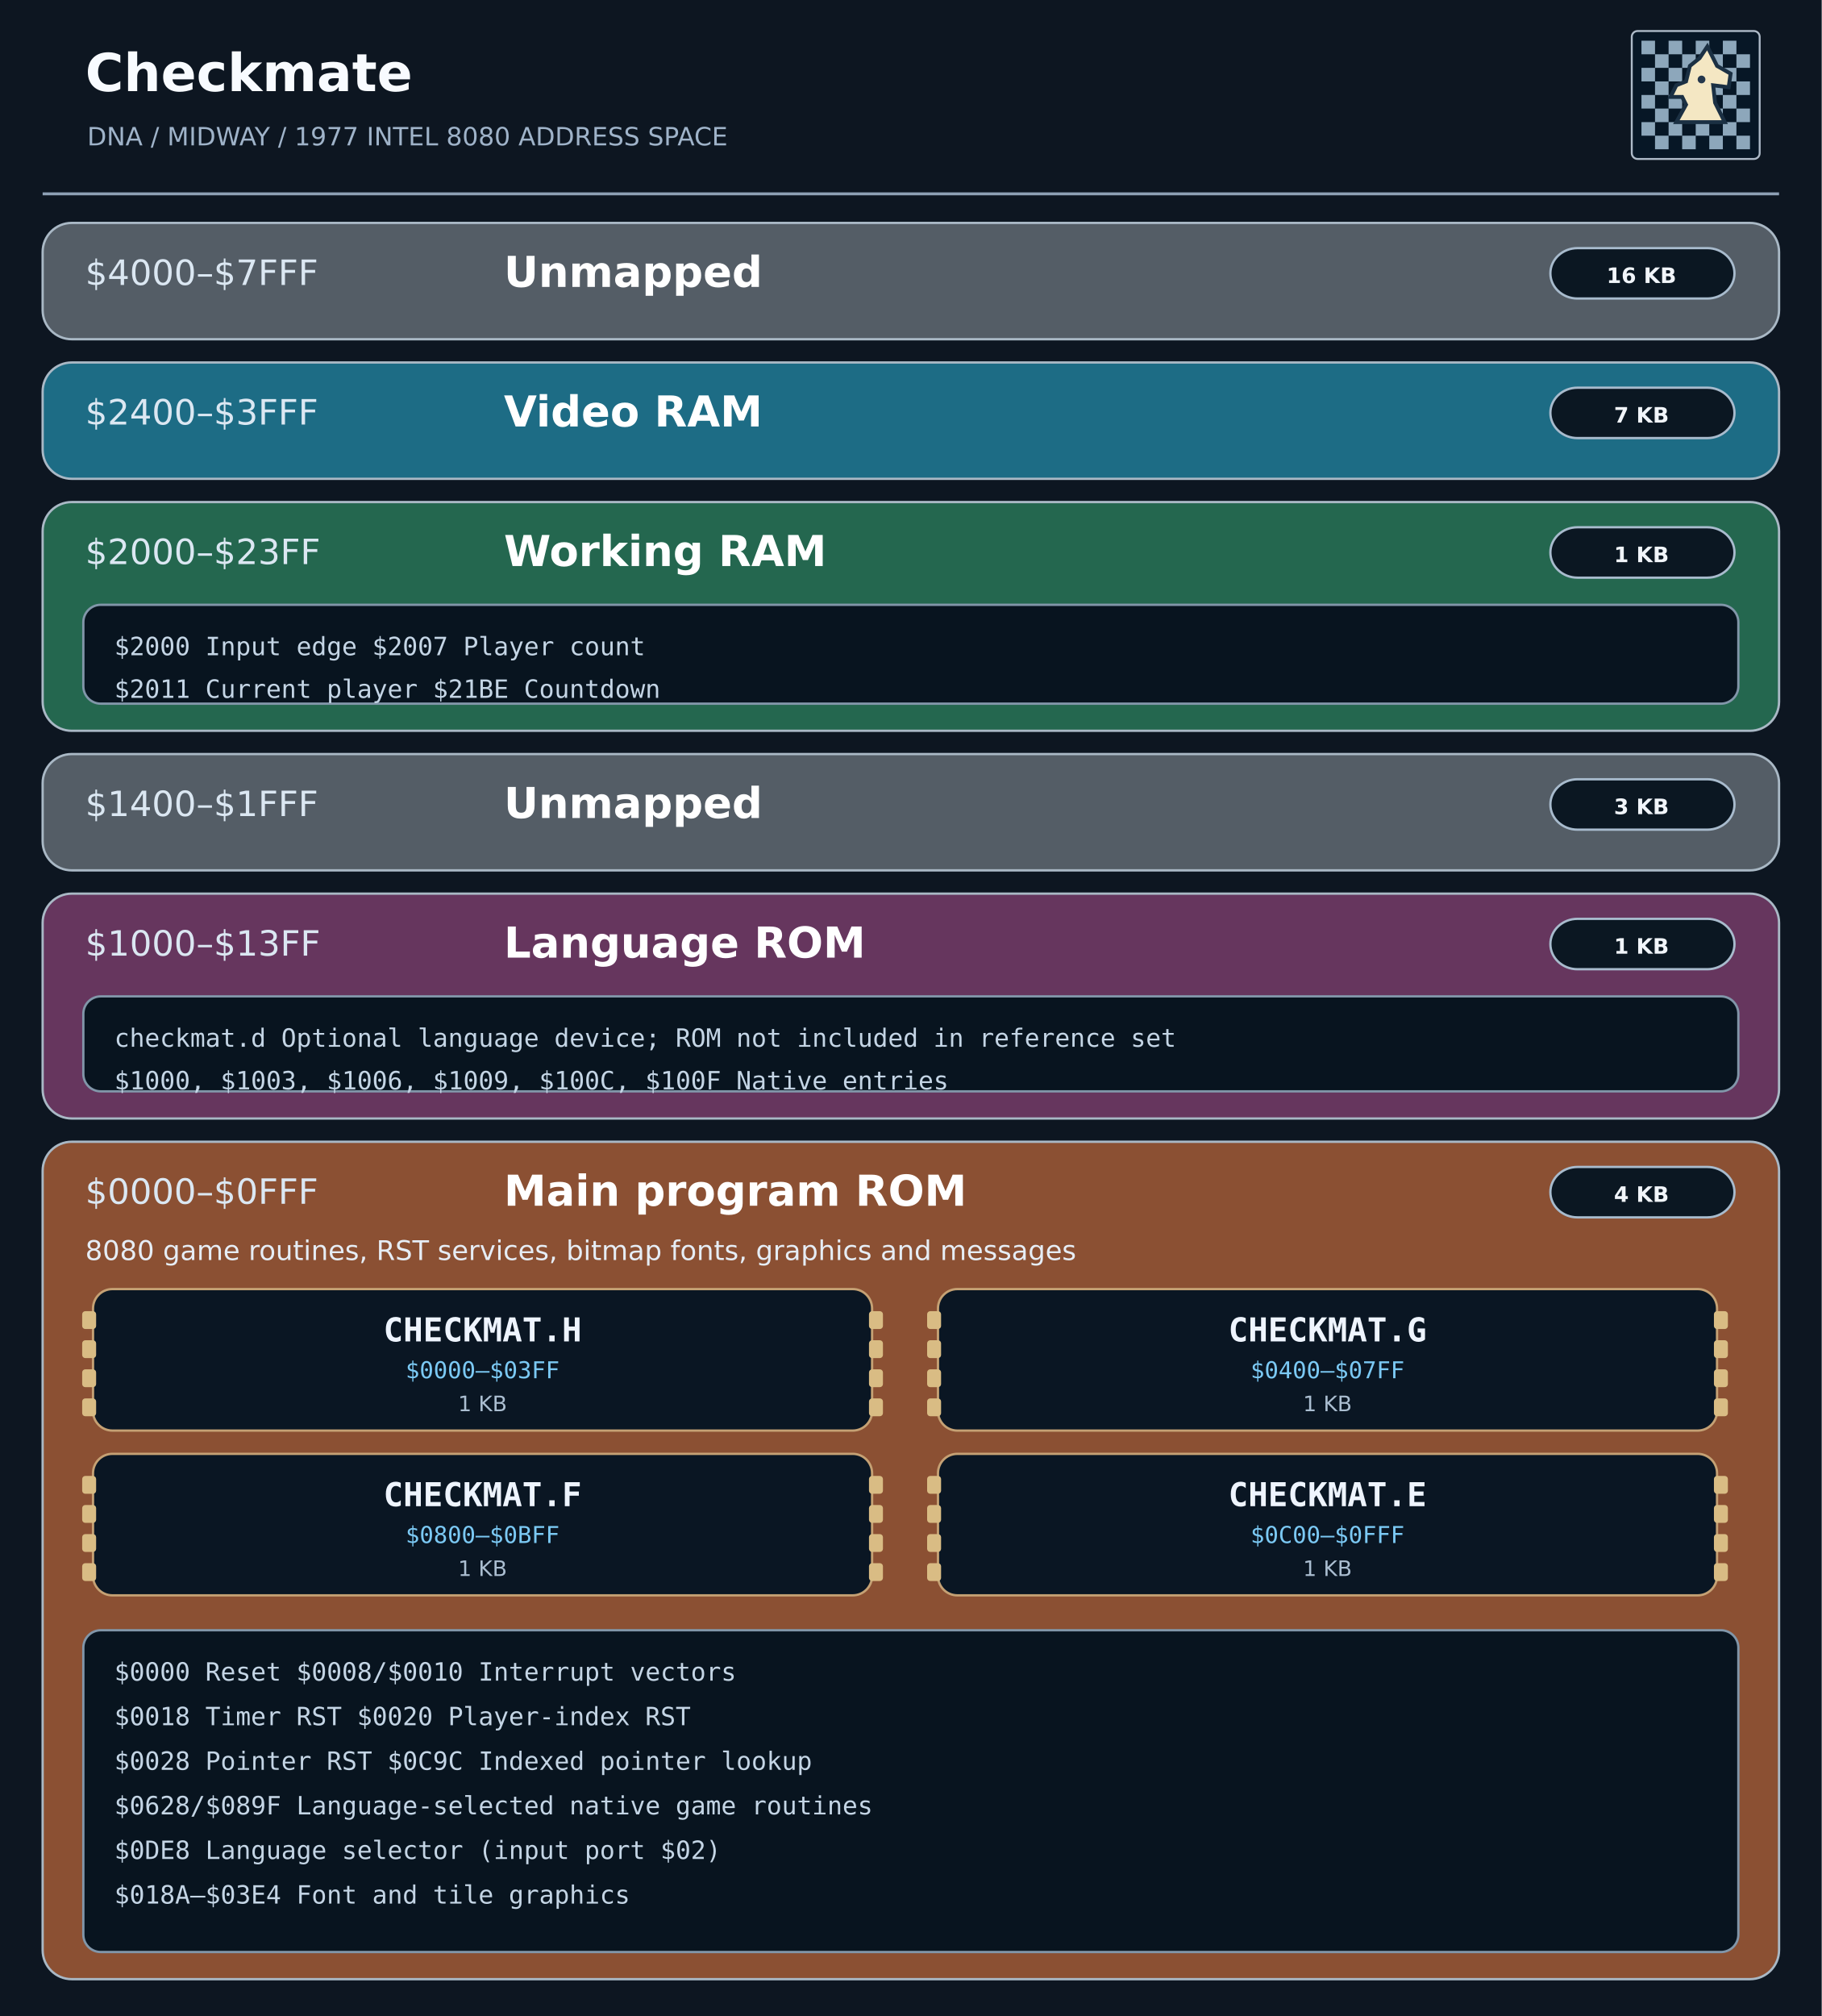
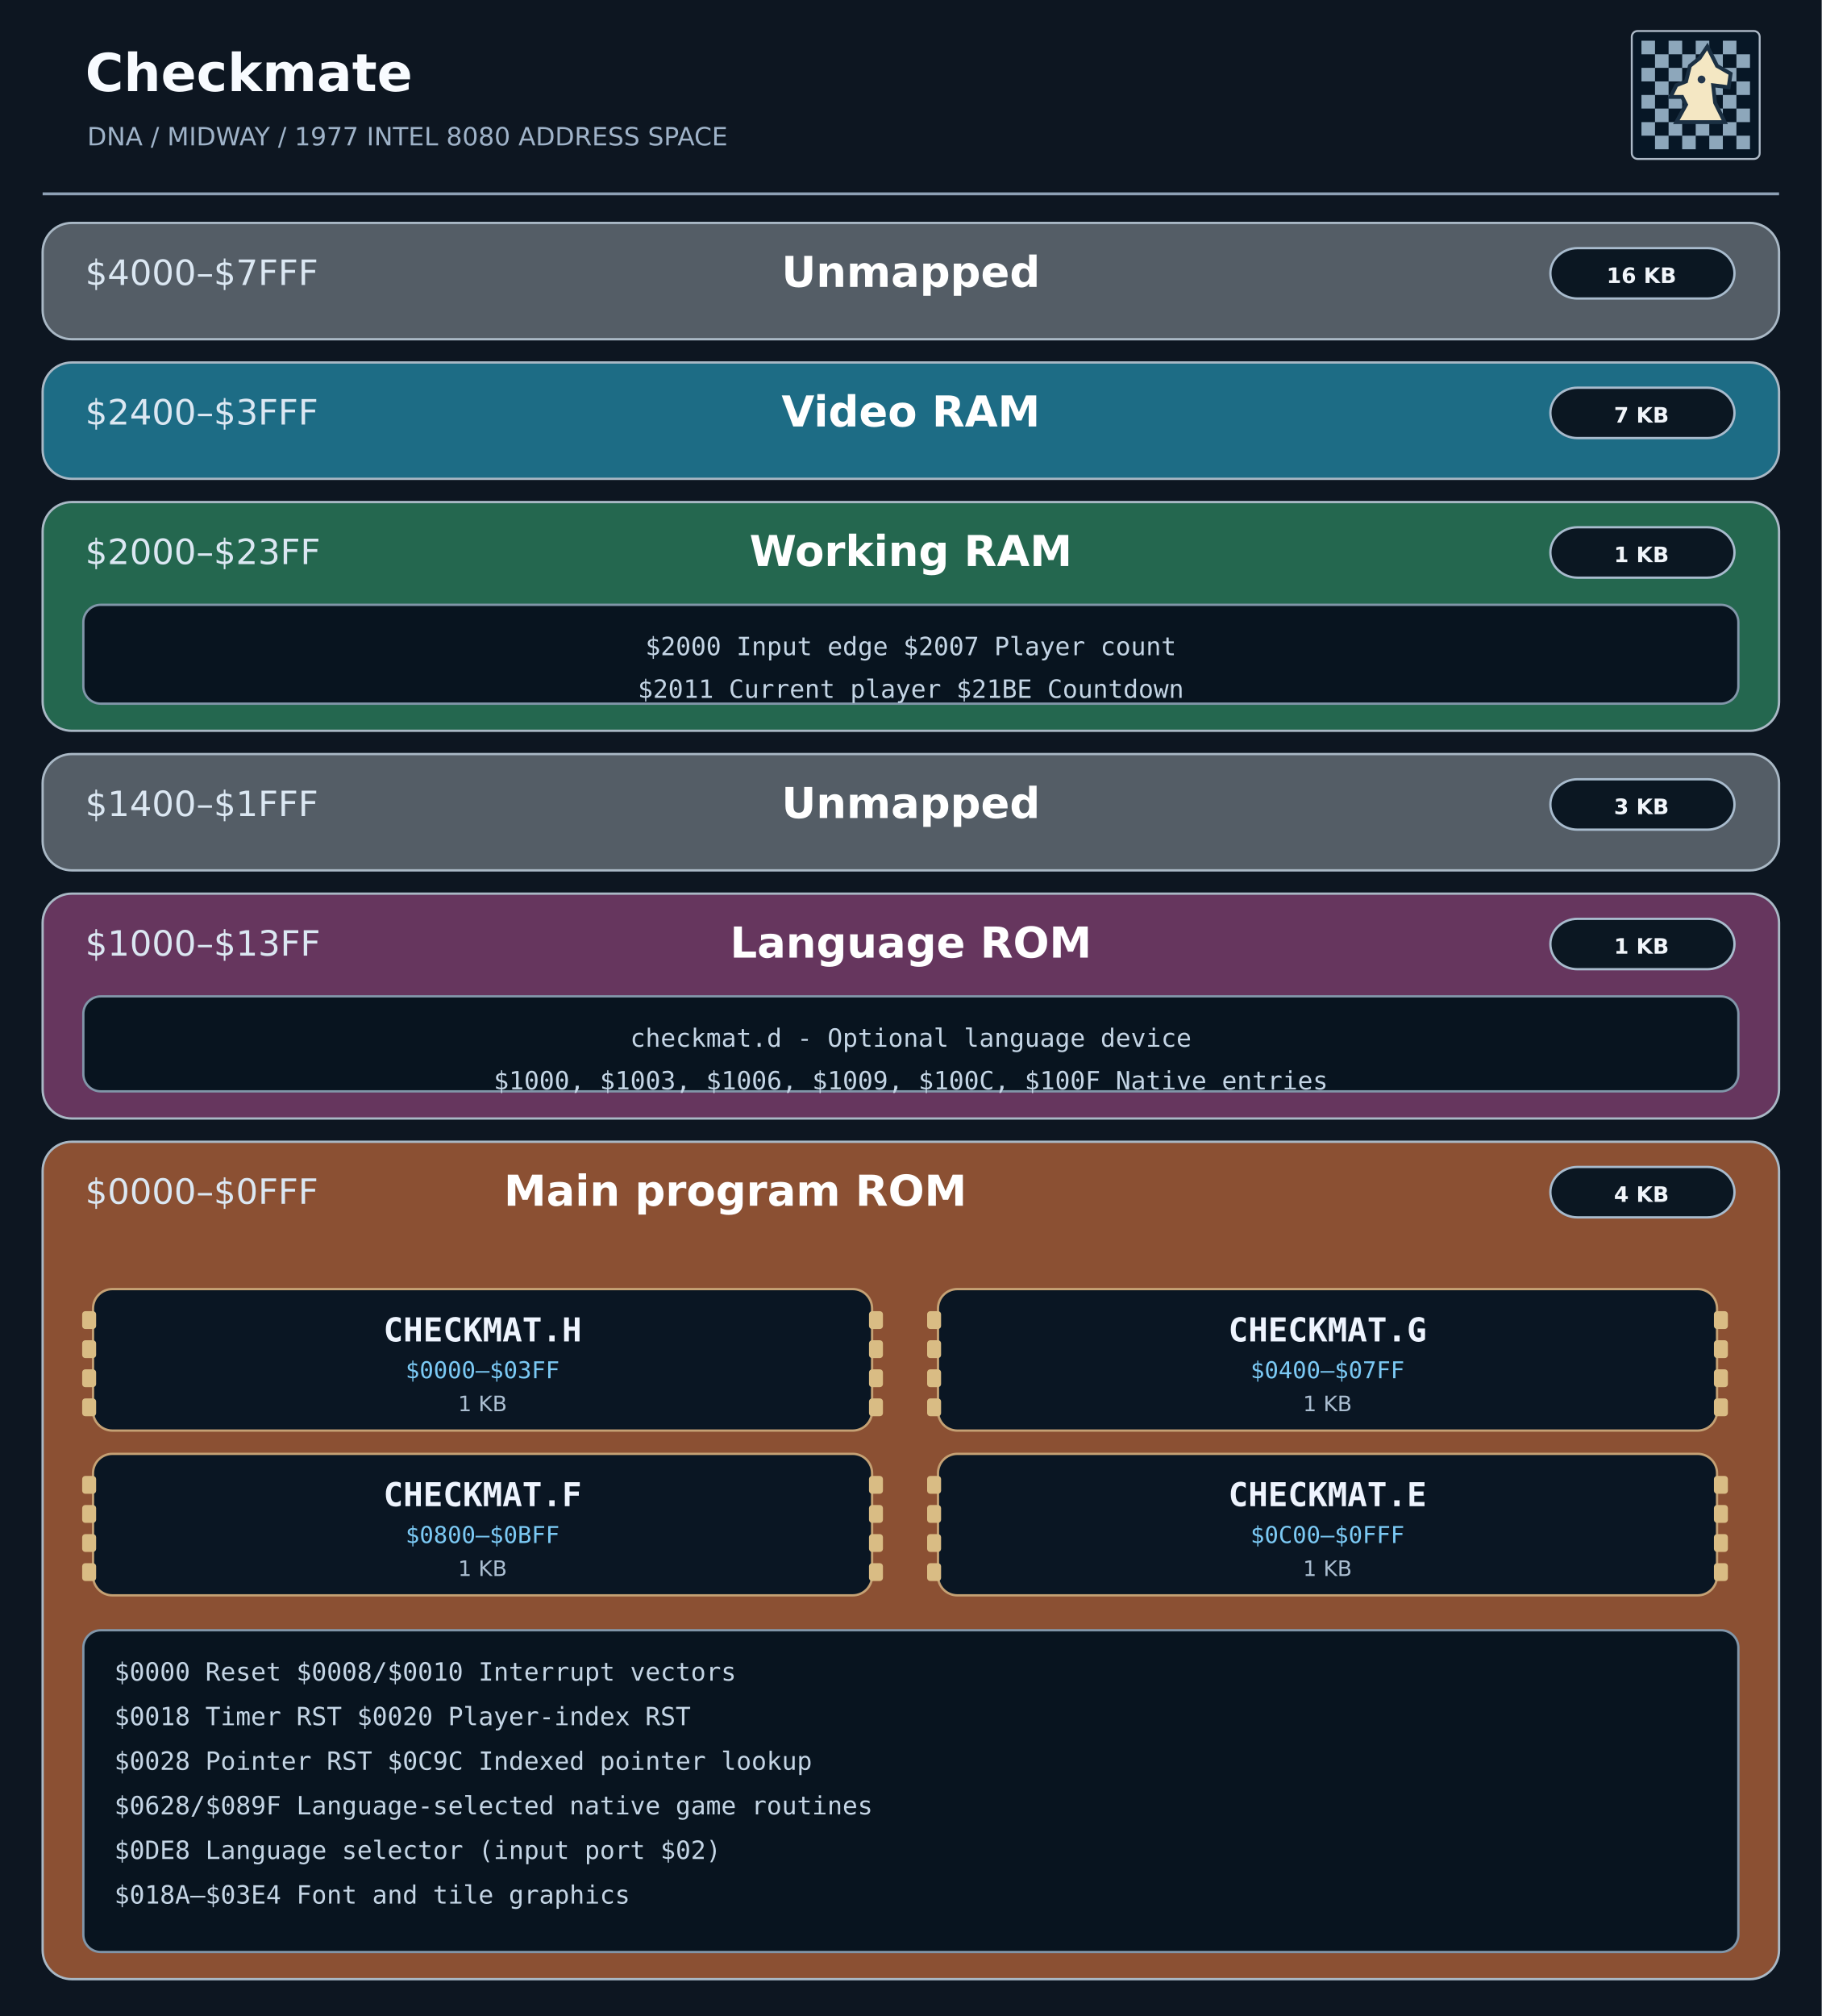
<svg xmlns="http://www.w3.org/2000/svg" width="940" height="1040" viewBox="0 0 940 1040" role="img" aria-label="Checkmate Intel 8080 memory map">
  <rect width="940" height="1040" fill="#0d1621" />
  <g transform="translate(842 16)">
    <rect x="0" y="0" width="66" height="66" rx="3" fill="#071726" stroke="#adbac8" />
    <rect x="5" y="5" width="7" height="7" fill="#8da7bb" />
    <rect x="19" y="5" width="7" height="7" fill="#8da7bb" />
    <rect x="33" y="5" width="7" height="7" fill="#8da7bb" />
    <rect x="47" y="5" width="7" height="7" fill="#8da7bb" />
    <rect x="12" y="12" width="7" height="7" fill="#8da7bb" />
    <rect x="26" y="12" width="7" height="7" fill="#8da7bb" />
    <rect x="40" y="12" width="7" height="7" fill="#8da7bb" />
    <rect x="54" y="12" width="7" height="7" fill="#8da7bb" />
    <rect x="5" y="19" width="7" height="7" fill="#8da7bb" />
    <rect x="19" y="19" width="7" height="7" fill="#8da7bb" />
    <rect x="33" y="19" width="7" height="7" fill="#8da7bb" />
    <rect x="47" y="19" width="7" height="7" fill="#8da7bb" />
    <rect x="12" y="26" width="7" height="7" fill="#8da7bb" />
    <rect x="26" y="26" width="7" height="7" fill="#8da7bb" />
    <rect x="40" y="26" width="7" height="7" fill="#8da7bb" />
    <rect x="54" y="26" width="7" height="7" fill="#8da7bb" />
    <rect x="5" y="33" width="7" height="7" fill="#8da7bb" />
    <rect x="19" y="33" width="7" height="7" fill="#8da7bb" />
    <rect x="33" y="33" width="7" height="7" fill="#8da7bb" />
    <rect x="47" y="33" width="7" height="7" fill="#8da7bb" />
    <rect x="12" y="40" width="7" height="7" fill="#8da7bb" />
    <rect x="26" y="40" width="7" height="7" fill="#8da7bb" />
    <rect x="40" y="40" width="7" height="7" fill="#8da7bb" />
    <rect x="54" y="40" width="7" height="7" fill="#8da7bb" />
    <rect x="5" y="47" width="7" height="7" fill="#8da7bb" />
    <rect x="19" y="47" width="7" height="7" fill="#8da7bb" />
    <rect x="33" y="47" width="7" height="7" fill="#8da7bb" />
    <rect x="47" y="47" width="7" height="7" fill="#8da7bb" />
    <rect x="12" y="54" width="7" height="7" fill="#8da7bb" />
    <rect x="26" y="54" width="7" height="7" fill="#8da7bb" />
    <rect x="40" y="54" width="7" height="7" fill="#8da7bb" />
    <rect x="54" y="54" width="7" height="7" fill="#8da7bb" />
    <path d="M39 8L44 18 51 22 50 29 42 28 43 37 48 47 23 47 28 38 26 34 20 34 23 28 28 26 30 18 35 14Z" fill="#f4e7c3" stroke="#1b3043" stroke-width="2" />
    <circle cx="36" cy="25" r="2" fill="#24374c" />
  </g>
  <text x="44" y="47" font-family="DejaVu Sans,Arial,sans-serif" font-size="27" fill="#f8fbff" font-weight="700">Checkmate</text>
  <text x="45" y="75" font-family="DejaVu Sans,Arial,sans-serif" font-size="13" fill="#9fb3c9">DNA  /  MIDWAY  /  1977     INTEL 8080 ADDRESS SPACE</text>
  <path d="M22 100 H918" stroke="#8da0b5" stroke-width="1.5" />
  <rect x="22" y="115" width="896" height="60" rx="15" fill="#545d66" stroke="#a9b8c5" stroke-width="1.2" />
  <text x="44" y="147" font-family="DejaVu Sans,Arial,sans-serif" font-size="18" fill="#dbe7f2">$4000–$7FFF</text>
-   <text x="260" y="148" font-family="DejaVu Sans,Arial,sans-serif" font-size="22" fill="#fff" font-weight="600">Unmapped</text>
+   <text x="470" y="148" font-family="DejaVu Sans,Arial,sans-serif" font-size="22" fill="#fff" font-weight="600" text-anchor="middle">Unmapped</text>
  <rect x="800" y="128" width="95" height="26" rx="14" fill="#0b1722" stroke="#a8bbcd" stroke-width="1.2" />
  <text x="847" y="146" font-family="DejaVu Sans,Arial,sans-serif" font-size="11" fill="#f1f5fa" font-weight="600" text-anchor="middle">16 KB</text>
  <rect x="22" y="187" width="896" height="60" rx="15" fill="#1d6c85" stroke="#a9b8c5" stroke-width="1.2" />
  <text x="44" y="219" font-family="DejaVu Sans,Arial,sans-serif" font-size="18" fill="#dbe7f2">$2400–$3FFF</text>
-   <text x="260" y="220" font-family="DejaVu Sans,Arial,sans-serif" font-size="22" fill="#fff" font-weight="600">Video RAM</text>
+   <text x="470" y="220" font-family="DejaVu Sans,Arial,sans-serif" font-size="22" fill="#fff" font-weight="600" text-anchor="middle">Video RAM</text>
  <rect x="800" y="200" width="95" height="26" rx="14" fill="#0b1722" stroke="#a8bbcd" stroke-width="1.2" />
  <text x="847" y="218" font-family="DejaVu Sans,Arial,sans-serif" font-size="11" fill="#f1f5fa" font-weight="600" text-anchor="middle">7 KB</text>
  <rect x="22" y="259" width="896" height="118" rx="15" fill="#24674f" stroke="#a9b8c5" stroke-width="1.2" />
  <text x="44" y="291" font-family="DejaVu Sans,Arial,sans-serif" font-size="18" fill="#dbe7f2">$2000–$23FF</text>
-   <text x="260" y="292" font-family="DejaVu Sans,Arial,sans-serif" font-size="22" fill="#fff" font-weight="600">Working RAM</text>
+   <text x="470" y="292" font-family="DejaVu Sans,Arial,sans-serif" font-size="22" fill="#fff" font-weight="600" text-anchor="middle">Working RAM</text>
  <rect x="800" y="272" width="95" height="26" rx="14" fill="#0b1722" stroke="#a8bbcd" stroke-width="1.2" />
  <text x="847" y="290" font-family="DejaVu Sans,Arial,sans-serif" font-size="11" fill="#f1f5fa" font-weight="600" text-anchor="middle">1 KB</text>
  <rect x="43" y="312" width="854" height="51" rx="9" fill="#08141f" stroke="#8196a9" stroke-width="1.2" />
-   <text x="59" y="338" font-family="DejaVu Sans Mono,monospace" font-size="13" fill="#c4d5e5">$2000  Input edge         $2007  Player count</text>
-   <text x="59" y="360" font-family="DejaVu Sans Mono,monospace" font-size="13" fill="#c4d5e5">$2011  Current player     $21BE  Countdown</text>
+   <text x="470" y="338" font-family="DejaVu Sans Mono,monospace" font-size="13" fill="#c4d5e5" text-anchor="middle">$2000  Input edge         $2007  Player count</text>
+   <text x="470" y="360" font-family="DejaVu Sans Mono,monospace" font-size="13" fill="#c4d5e5" text-anchor="middle">$2011  Current player     $21BE  Countdown</text>
  <rect x="22" y="389" width="896" height="60" rx="15" fill="#545d66" stroke="#a9b8c5" stroke-width="1.2" />
  <text x="44" y="421" font-family="DejaVu Sans,Arial,sans-serif" font-size="18" fill="#dbe7f2">$1400–$1FFF</text>
-   <text x="260" y="422" font-family="DejaVu Sans,Arial,sans-serif" font-size="22" fill="#fff" font-weight="600">Unmapped</text>
+   <text x="470" y="422" font-family="DejaVu Sans,Arial,sans-serif" font-size="22" fill="#fff" font-weight="600" text-anchor="middle">Unmapped</text>
  <rect x="800" y="402" width="95" height="26" rx="14" fill="#0b1722" stroke="#a8bbcd" stroke-width="1.2" />
  <text x="847" y="420" font-family="DejaVu Sans,Arial,sans-serif" font-size="11" fill="#f1f5fa" font-weight="600" text-anchor="middle">3 KB</text>
  <rect x="22" y="461" width="896" height="116" rx="15" fill="#66365e" stroke="#a9b8c5" stroke-width="1.2" />
  <text x="44" y="493" font-family="DejaVu Sans,Arial,sans-serif" font-size="18" fill="#dbe7f2">$1000–$13FF</text>
-   <text x="260" y="494" font-family="DejaVu Sans,Arial,sans-serif" font-size="22" fill="#fff" font-weight="600">Language ROM</text>
+   <text x="470" y="494" font-family="DejaVu Sans,Arial,sans-serif" font-size="22" fill="#fff" font-weight="600" text-anchor="middle">Language ROM</text>
  <rect x="800" y="474" width="95" height="26" rx="14" fill="#0b1722" stroke="#a8bbcd" stroke-width="1.2" />
  <text x="847" y="492" font-family="DejaVu Sans,Arial,sans-serif" font-size="11" fill="#f1f5fa" font-weight="600" text-anchor="middle">1 KB</text>
  <rect x="43" y="514" width="854" height="49" rx="9" fill="#08141f" stroke="#8196a9" stroke-width="1.2" />
-   <text x="59" y="540" font-family="DejaVu Sans Mono,monospace" font-size="13" fill="#c4d5e5">checkmat.d  Optional language device; ROM not included in reference set</text>
-   <text x="59" y="562" font-family="DejaVu Sans Mono,monospace" font-size="13" fill="#c4d5e5">$1000, $1003, $1006, $1009, $100C, $100F  Native entries</text>
+   <text x="470" y="540" font-family="DejaVu Sans Mono,monospace" font-size="13" fill="#c4d5e5" text-anchor="middle">checkmat.d  -  Optional language device</text>
+   <text x="470" y="562" font-family="DejaVu Sans Mono,monospace" font-size="13" fill="#c4d5e5" text-anchor="middle">$1000, $1003, $1006, $1009, $100C, $100F  Native entries</text>
  <rect x="22" y="589" width="896" height="432" rx="15" fill="#8b5033" stroke="#a9b8c5" stroke-width="1.2" />
  <text x="44" y="621" font-family="DejaVu Sans,Arial,sans-serif" font-size="18" fill="#dbe7f2">$0000–$0FFF</text>
  <text x="260" y="622" font-family="DejaVu Sans,Arial,sans-serif" font-size="22" fill="#fff" font-weight="600">Main program ROM</text>
  <rect x="800" y="602" width="95" height="26" rx="14" fill="#0b1722" stroke="#a8bbcd" stroke-width="1.2" />
  <text x="847" y="620" font-family="DejaVu Sans,Arial,sans-serif" font-size="11" fill="#f1f5fa" font-weight="600" text-anchor="middle">4 KB</text>
-   <text x="44" y="650" font-family="DejaVu Sans,Arial,sans-serif" font-size="14" fill="#e6edf5">8080 game routines, RST services, bitmap fonts, graphics and messages</text>
  <rect x="48" y="665" width="402" height="73" rx="10" fill="#0a1623" stroke="#c5a174" stroke-width="1.2" />
  <rect x="43" y="677" width="6" height="8" rx="1" fill="#d9bc84" stroke="#d9bc84" stroke-width="1.2" />
  <rect x="449" y="677" width="6" height="8" rx="1" fill="#d9bc84" stroke="#d9bc84" stroke-width="1.2" />
  <rect x="43" y="692" width="6" height="8" rx="1" fill="#d9bc84" stroke="#d9bc84" stroke-width="1.2" />
  <rect x="449" y="692" width="6" height="8" rx="1" fill="#d9bc84" stroke="#d9bc84" stroke-width="1.2" />
  <rect x="43" y="707" width="6" height="8" rx="1" fill="#d9bc84" stroke="#d9bc84" stroke-width="1.2" />
  <rect x="449" y="707" width="6" height="8" rx="1" fill="#d9bc84" stroke="#d9bc84" stroke-width="1.2" />
  <rect x="43" y="722" width="6" height="8" rx="1" fill="#d9bc84" stroke="#d9bc84" stroke-width="1.2" />
  <rect x="449" y="722" width="6" height="8" rx="1" fill="#d9bc84" stroke="#d9bc84" stroke-width="1.2" />
  <text x="249" y="692" font-family="DejaVu Sans Mono,monospace" font-size="17" fill="#eef4fe" font-weight="600" text-anchor="middle">CHECKMAT.H</text>
  <text x="249" y="711" font-family="DejaVu Sans Mono,monospace" font-size="12" fill="#7bc9f4" text-anchor="middle">$0000–$03FF</text>
  <text x="249" y="728" font-family="DejaVu Sans,Arial,sans-serif" font-size="11" fill="#abbed1" text-anchor="middle">1 KB</text>
  <rect x="484" y="665" width="402" height="73" rx="10" fill="#0a1623" stroke="#c5a174" stroke-width="1.2" />
  <rect x="479" y="677" width="6" height="8" rx="1" fill="#d9bc84" stroke="#d9bc84" stroke-width="1.2" />
  <rect x="885" y="677" width="6" height="8" rx="1" fill="#d9bc84" stroke="#d9bc84" stroke-width="1.2" />
  <rect x="479" y="692" width="6" height="8" rx="1" fill="#d9bc84" stroke="#d9bc84" stroke-width="1.2" />
  <rect x="885" y="692" width="6" height="8" rx="1" fill="#d9bc84" stroke="#d9bc84" stroke-width="1.2" />
  <rect x="479" y="707" width="6" height="8" rx="1" fill="#d9bc84" stroke="#d9bc84" stroke-width="1.2" />
  <rect x="885" y="707" width="6" height="8" rx="1" fill="#d9bc84" stroke="#d9bc84" stroke-width="1.2" />
  <rect x="479" y="722" width="6" height="8" rx="1" fill="#d9bc84" stroke="#d9bc84" stroke-width="1.2" />
  <rect x="885" y="722" width="6" height="8" rx="1" fill="#d9bc84" stroke="#d9bc84" stroke-width="1.2" />
  <text x="685" y="692" font-family="DejaVu Sans Mono,monospace" font-size="17" fill="#eef4fe" font-weight="600" text-anchor="middle">CHECKMAT.G</text>
  <text x="685" y="711" font-family="DejaVu Sans Mono,monospace" font-size="12" fill="#7bc9f4" text-anchor="middle">$0400–$07FF</text>
  <text x="685" y="728" font-family="DejaVu Sans,Arial,sans-serif" font-size="11" fill="#abbed1" text-anchor="middle">1 KB</text>
  <rect x="48" y="750" width="402" height="73" rx="10" fill="#0a1623" stroke="#c5a174" stroke-width="1.2" />
  <rect x="43" y="762" width="6" height="8" rx="1" fill="#d9bc84" stroke="#d9bc84" stroke-width="1.2" />
  <rect x="449" y="762" width="6" height="8" rx="1" fill="#d9bc84" stroke="#d9bc84" stroke-width="1.2" />
  <rect x="43" y="777" width="6" height="8" rx="1" fill="#d9bc84" stroke="#d9bc84" stroke-width="1.2" />
  <rect x="449" y="777" width="6" height="8" rx="1" fill="#d9bc84" stroke="#d9bc84" stroke-width="1.2" />
  <rect x="43" y="792" width="6" height="8" rx="1" fill="#d9bc84" stroke="#d9bc84" stroke-width="1.2" />
  <rect x="449" y="792" width="6" height="8" rx="1" fill="#d9bc84" stroke="#d9bc84" stroke-width="1.2" />
  <rect x="43" y="807" width="6" height="8" rx="1" fill="#d9bc84" stroke="#d9bc84" stroke-width="1.2" />
  <rect x="449" y="807" width="6" height="8" rx="1" fill="#d9bc84" stroke="#d9bc84" stroke-width="1.2" />
  <text x="249" y="777" font-family="DejaVu Sans Mono,monospace" font-size="17" fill="#eef4fe" font-weight="600" text-anchor="middle">CHECKMAT.F</text>
  <text x="249" y="796" font-family="DejaVu Sans Mono,monospace" font-size="12" fill="#7bc9f4" text-anchor="middle">$0800–$0BFF</text>
  <text x="249" y="813" font-family="DejaVu Sans,Arial,sans-serif" font-size="11" fill="#abbed1" text-anchor="middle">1 KB</text>
  <rect x="484" y="750" width="402" height="73" rx="10" fill="#0a1623" stroke="#c5a174" stroke-width="1.2" />
  <rect x="479" y="762" width="6" height="8" rx="1" fill="#d9bc84" stroke="#d9bc84" stroke-width="1.2" />
  <rect x="885" y="762" width="6" height="8" rx="1" fill="#d9bc84" stroke="#d9bc84" stroke-width="1.2" />
  <rect x="479" y="777" width="6" height="8" rx="1" fill="#d9bc84" stroke="#d9bc84" stroke-width="1.2" />
  <rect x="885" y="777" width="6" height="8" rx="1" fill="#d9bc84" stroke="#d9bc84" stroke-width="1.2" />
  <rect x="479" y="792" width="6" height="8" rx="1" fill="#d9bc84" stroke="#d9bc84" stroke-width="1.2" />
  <rect x="885" y="792" width="6" height="8" rx="1" fill="#d9bc84" stroke="#d9bc84" stroke-width="1.2" />
  <rect x="479" y="807" width="6" height="8" rx="1" fill="#d9bc84" stroke="#d9bc84" stroke-width="1.2" />
  <rect x="885" y="807" width="6" height="8" rx="1" fill="#d9bc84" stroke="#d9bc84" stroke-width="1.2" />
  <text x="685" y="777" font-family="DejaVu Sans Mono,monospace" font-size="17" fill="#eef4fe" font-weight="600" text-anchor="middle">CHECKMAT.E</text>
  <text x="685" y="796" font-family="DejaVu Sans Mono,monospace" font-size="12" fill="#7bc9f4" text-anchor="middle">$0C00–$0FFF</text>
  <text x="685" y="813" font-family="DejaVu Sans,Arial,sans-serif" font-size="11" fill="#abbed1" text-anchor="middle">1 KB</text>
  <rect x="43" y="841" width="854" height="166" rx="9" fill="#08141f" stroke="#8196a9" stroke-width="1.2" />
  <text x="59" y="867" font-family="DejaVu Sans Mono,monospace" font-size="13" fill="#c4d5e5">$0000   Reset       $0008/$0010  Interrupt vectors</text>
  <text x="59" y="890" font-family="DejaVu Sans Mono,monospace" font-size="13" fill="#c4d5e5">$0018   Timer RST  $0020  Player-index RST</text>
  <text x="59" y="913" font-family="DejaVu Sans Mono,monospace" font-size="13" fill="#c4d5e5">$0028   Pointer RST       $0C9C  Indexed pointer lookup</text>
  <text x="59" y="936" font-family="DejaVu Sans Mono,monospace" font-size="13" fill="#c4d5e5">$0628/$089F  Language-selected native game routines</text>
  <text x="59" y="959" font-family="DejaVu Sans Mono,monospace" font-size="13" fill="#c4d5e5">$0DE8   Language selector (input port $02)</text>
  <text x="59" y="982" font-family="DejaVu Sans Mono,monospace" font-size="13" fill="#c4d5e5">$018A–$03E4  Font and tile graphics</text>
</svg>
